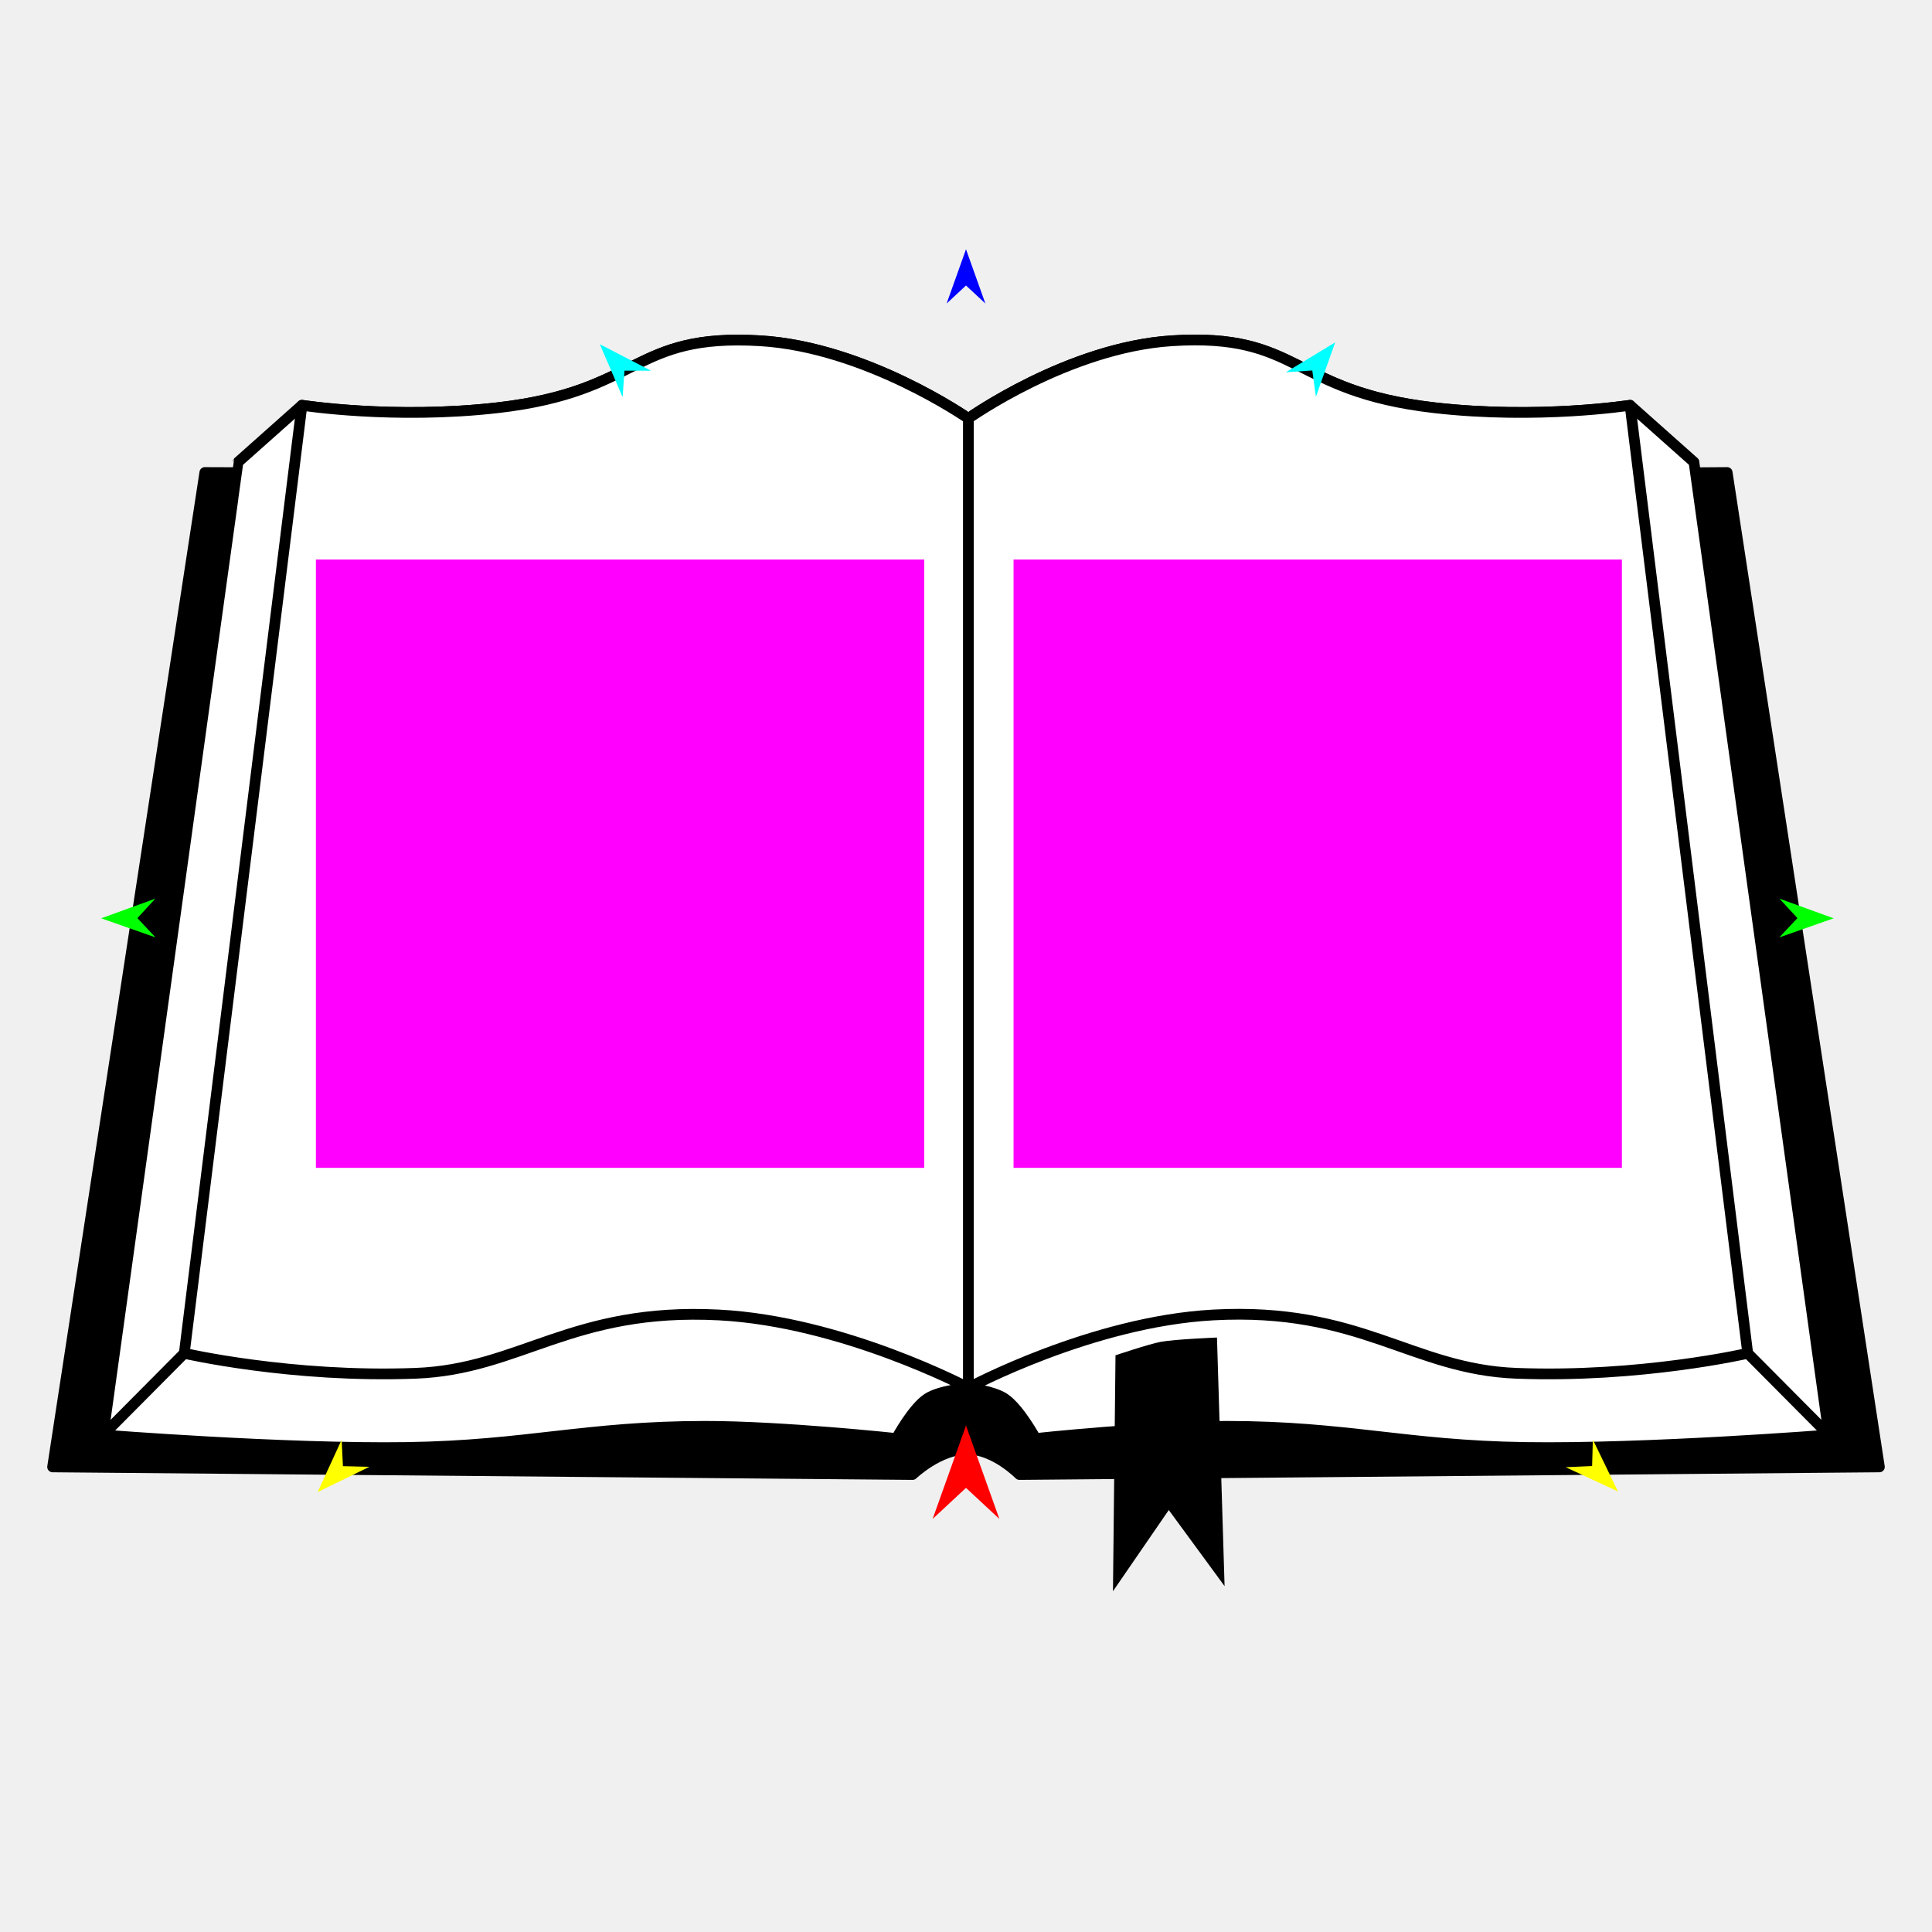
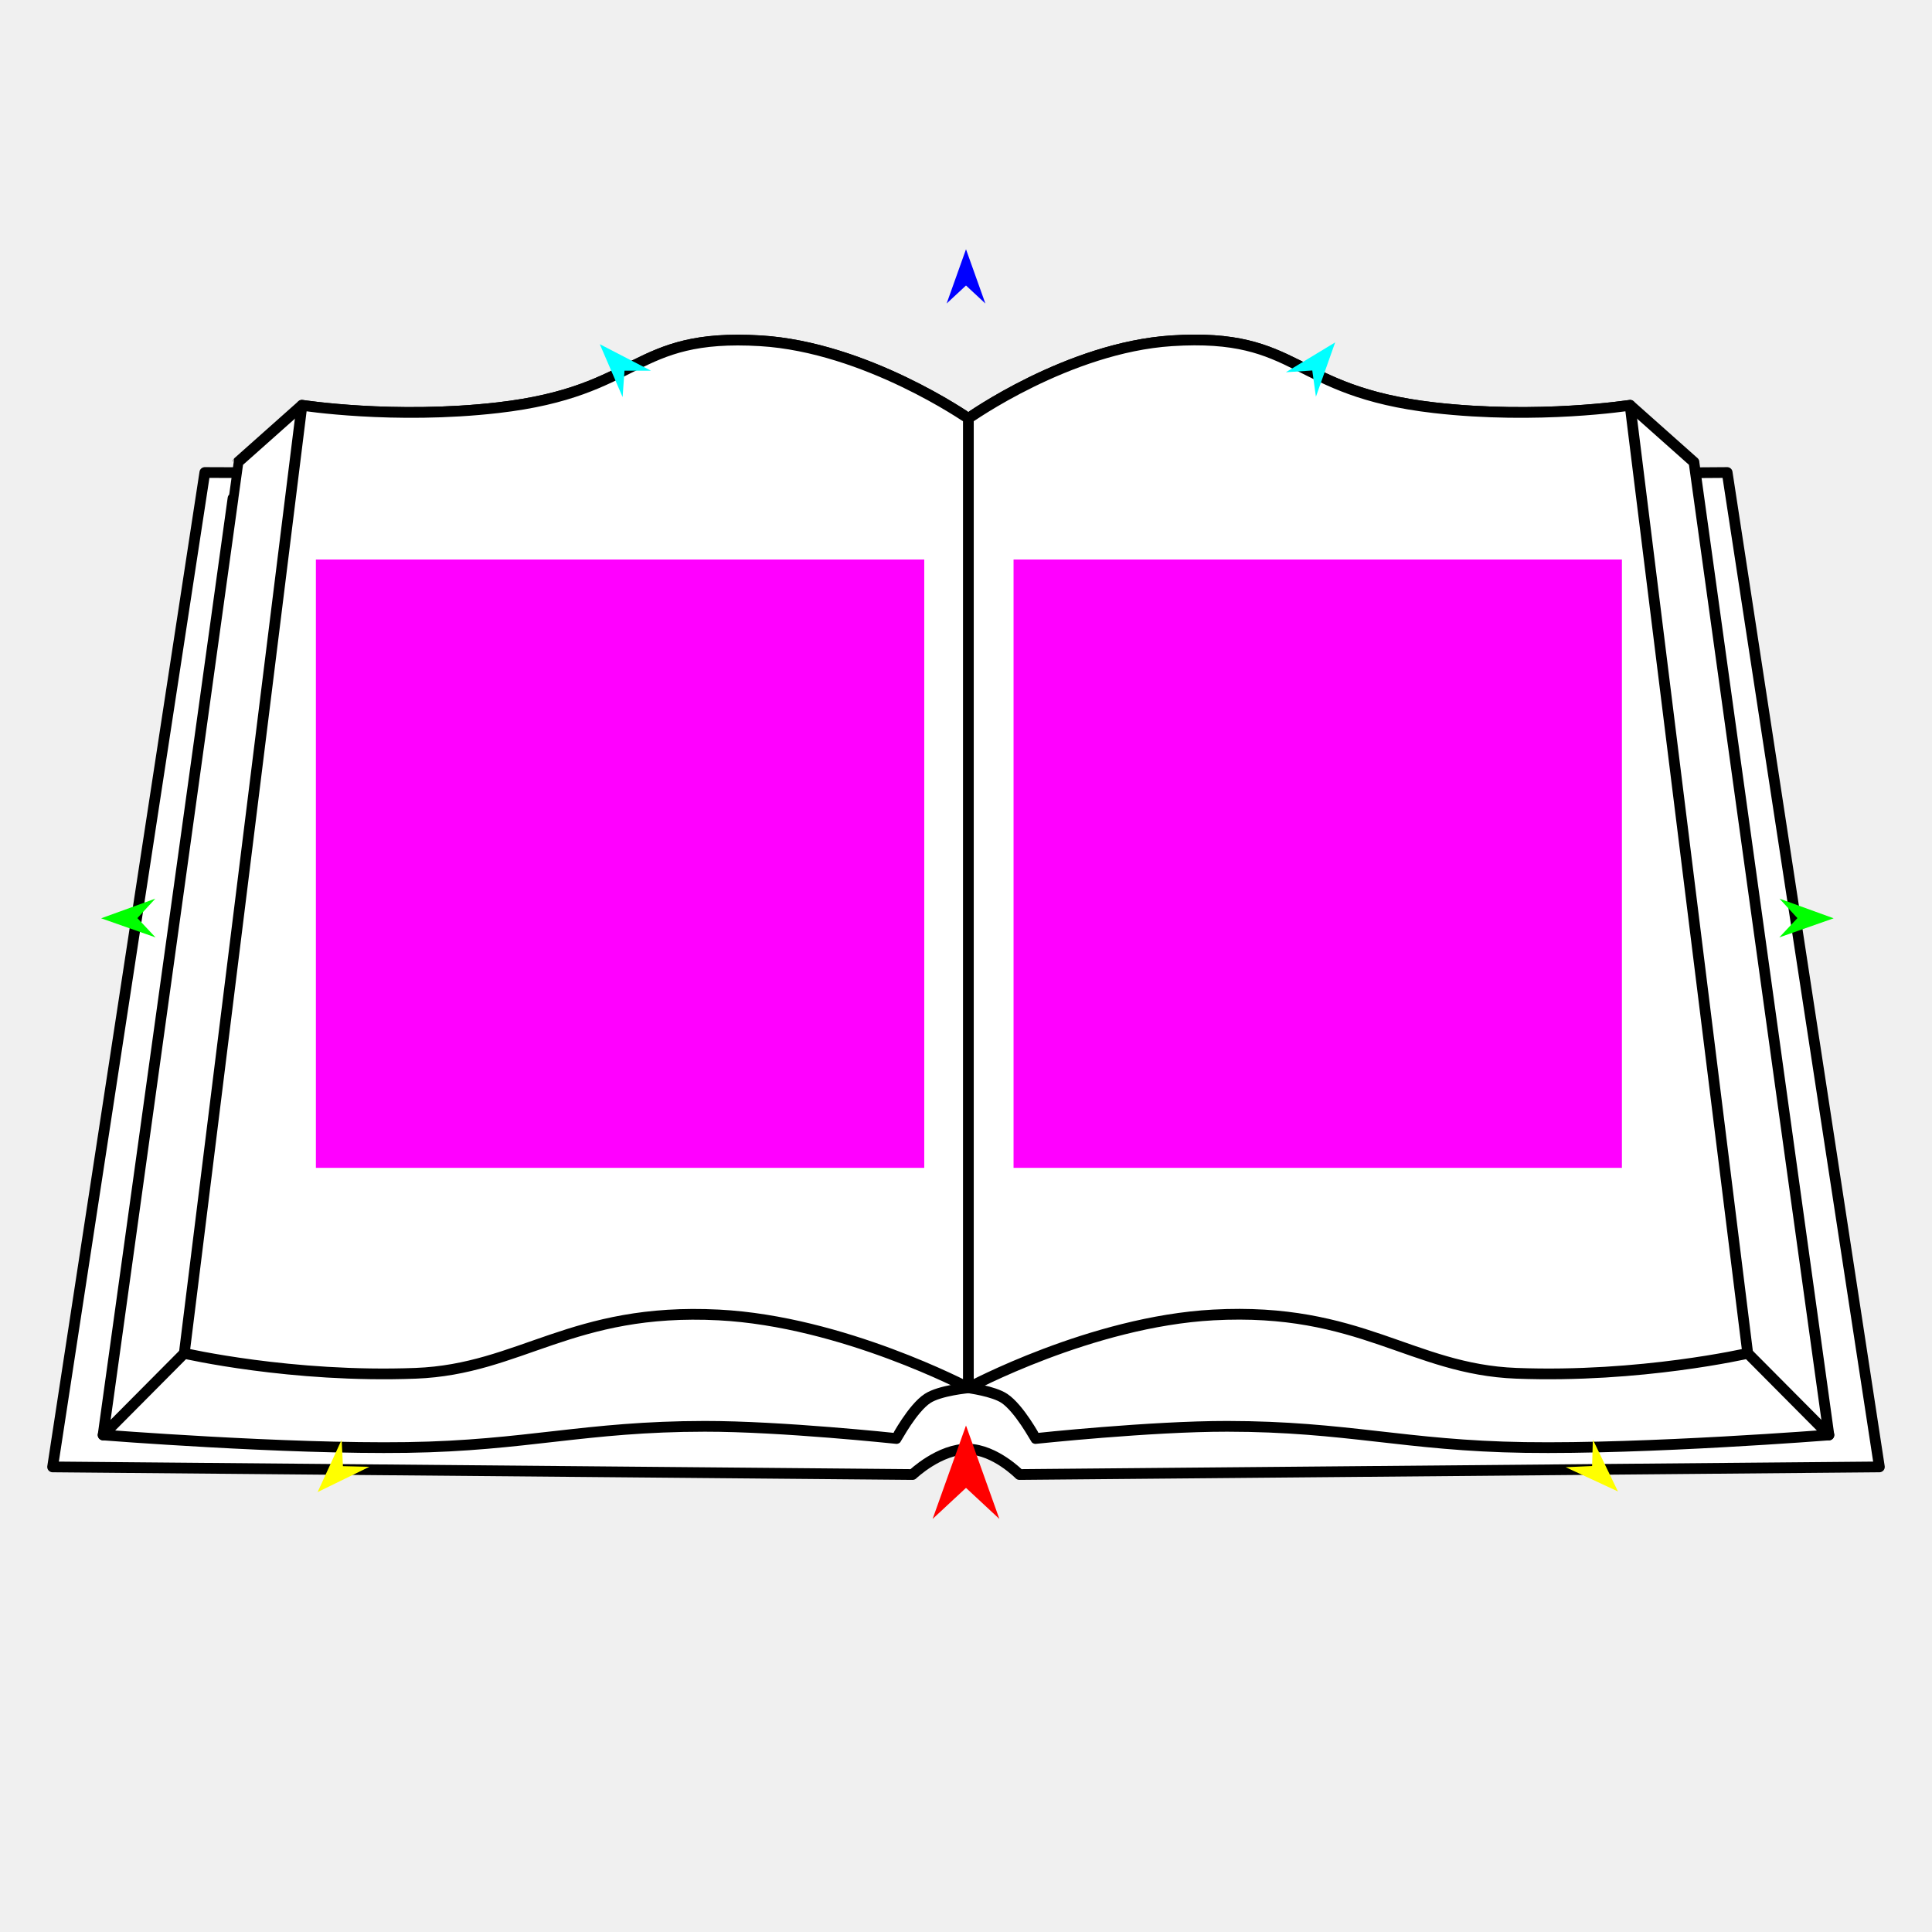
<svg xmlns="http://www.w3.org/2000/svg" version="1.1" id="Frame_0" width="720px" height="720px">
  <g id="book_open">
    <g id="book">
-       <path fill="#000000" fill-rule="evenodd" stroke="#000000" stroke-width="4" stroke-linecap="round" stroke-linejoin="round" d="M 643.669 176.090 C 643.675 176.127 700.388 546.638 700.394 546.675 C 700.362 546.676 379.946 549.511 379.914 549.511 C 379.912 549.510 370.858 540.264 360.884 540.058 C 350.161 539.836 340.088 549.510 340.086 549.511 C 340.054 549.511 19.638 546.676 19.606 546.675 C 19.611 546.638 76.325 176.127 76.331 176.090 C 76.388 176.090 453.244 177.691 643.669 176.090 Z" />
-       <path fill="#ffffff" fill-rule="evenodd" stroke="#000000" stroke-width="4" stroke-linecap="round" stroke-linejoin="round" d="M 534.420 151.937 C 573.273 156.401 607.467 151.026 607.475 151.026 C 615.414 158.088 631.290 172.211 631.293 172.213 C 631.293 172.214 681.570 534.740 681.575 534.775 C 681.564 534.775 613.660 540.116 568.238 539.432 C 523.729 538.762 501.879 531.588 457.366 531.552 C 428.702 531.528 385.943 536.093 385.936 536.093 C 385.935 536.091 379.835 524.827 374.293 521.135 C 370.207 518.414 360.886 517.202 360.884 517.202 C 360.883 517.202 350.329 518.140 345.707 521.135 C 340.119 524.757 334.065 536.091 334.064 536.093 C 334.057 536.093 291.298 531.528 262.634 531.552 C 218.121 531.588 196.271 538.762 151.762 539.432 C 106.340 540.116 38.436 534.775 38.425 534.775 C 38.430 534.740 86.829 185.760 86.833 185.725 C 86.834 185.724 88.707 172.214 88.707 172.213 C 88.710 172.211 104.586 158.088 112.525 151.026 C 112.525 151.026 146.727 156.401 185.580 151.937 C 239.241 145.771 235.271 124.113 283.356 127.001 C 322.792 129.371 360.877 155.945 360.884 155.948 C 360.892 155.945 398.007 129.498 436.644 127.001 C 484.716 123.895 480.759 145.771 534.420 151.937 Z" />
-       <path fill="#ffffff" fill-rule="evenodd" stroke="#000000" stroke-width="4" stroke-linecap="round" stroke-linejoin="round" d="M 651.329 504.339 C 651.325 504.304 607.479 151.061 607.475 151.026 C 607.467 151.026 573.273 156.401 534.420 151.937 C 480.759 145.771 484.716 123.895 436.644 127.001 C 398.007 129.498 360.892 155.945 360.884 155.948 C 360.884 155.984 360.884 517.166 360.884 517.202 C 360.894 517.199 406.754 492.507 452.142 490.047 C 506.975 487.075 525.999 510.288 565.096 511.787 C 611.394 513.562 651.321 504.340 651.329 504.339 M 68.671 504.339 C 68.675 504.304 112.521 151.061 112.525 151.026 C 112.533 151.026 146.727 156.401 185.580 151.937 C 239.241 145.771 235.271 124.113 283.356 127.001 C 322.792 129.371 360.877 155.945 360.884 155.948 C 360.884 155.984 360.884 517.166 360.884 517.202 C 360.875 517.199 314.062 492.409 267.858 490.047 C 213.016 487.244 194.001 510.288 154.904 511.787 C 108.606 513.562 68.679 504.340 68.671 504.339 Z" />
+       <path fill="#ffffff" fill-rule="evenodd" stroke="#000000" stroke-width="4" stroke-linecap="round" stroke-linejoin="round" d="M 643.669 176.090 C 643.675 176.127 700.388 546.638 700.394 546.675 C 700.362 546.675 379.946 549.511 379.914 549.511 C 379.912 549.510 370.858 540.264 360.885 540.058 C 350.161 539.836 340.088 549.510 340.086 549.511 C 340.054 549.511 19.638 546.675 19.606 546.675 C 19.611 546.638 76.325 176.127 76.331 176.090 C 76.387 176.090 453.244 177.691 643.669 176.090 Z" />
+       <path fill="#ffffff" fill-rule="evenodd" stroke="#000000" stroke-width="4" stroke-linecap="round" stroke-linejoin="round" d="M 534.420 151.937 C 573.272 156.401 607.467 151.026 607.474 151.026 C 615.414 158.088 631.290 172.210 631.293 172.213 C 631.293 172.214 681.570 534.740 681.575 534.775 C 681.563 534.775 613.660 540.116 568.238 539.432 C 523.730 538.762 501.880 531.588 457.366 531.551 C 428.702 531.528 385.943 536.093 385.936 536.093 C 385.935 536.092 379.835 524.827 374.293 521.135 C 370.207 518.414 360.886 517.202 360.885 517.202 C 360.883 517.202 350.329 518.140 345.707 521.135 C 340.119 524.757 334.065 536.092 334.064 536.093 C 334.057 536.093 291.298 531.528 262.634 531.551 C 218.120 531.588 196.270 538.762 151.762 539.432 C 106.340 540.116 38.437 534.775 38.425 534.775 C 38.430 534.740 86.829 185.760 86.833 185.725 C 86.834 185.724 88.707 172.214 88.707 172.213 C 88.710 172.210 104.586 158.088 112.526 151.026 C 112.526 151.026 146.728 156.401 185.580 151.937 C 239.241 145.771 235.271 124.113 283.356 127.001 C 322.792 129.371 360.877 155.945 360.885 155.948 C 360.892 155.945 398.007 129.499 436.644 127.001 C 484.716 123.895 480.759 145.771 534.420 151.937 Z" />
+       <path fill="#ffffff" fill-rule="evenodd" stroke="#000000" stroke-width="4" stroke-linecap="round" stroke-linejoin="round" d="M 651.329 504.339 C 651.325 504.304 607.479 151.061 607.474 151.026 C 607.467 151.026 573.272 156.401 534.420 151.937 C 480.759 145.771 484.716 123.895 436.644 127.001 C 398.007 129.499 360.892 155.945 360.885 155.948 C 360.885 155.984 360.885 517.166 360.885 517.202 C 360.894 517.199 406.754 492.507 452.141 490.047 C 506.975 487.075 525.998 510.288 565.096 511.787 C 611.394 513.562 651.321 504.340 651.329 504.339 M 68.671 504.339 C 68.675 504.304 112.521 151.061 112.526 151.026 C 112.533 151.026 146.728 156.401 185.580 151.937 C 239.241 145.771 235.271 124.113 283.356 127.001 C 322.792 129.371 360.877 155.945 360.885 155.948 C 360.885 155.984 360.885 517.166 360.885 517.202 C 360.875 517.199 314.062 492.409 267.859 490.047 C 213.016 487.244 194.002 510.288 154.904 511.787 C 108.606 513.562 68.679 504.340 68.671 504.339 Z" />
      <path fill="none" stroke="#000000" stroke-width="4" stroke-linecap="round" stroke-linejoin="round" d="M 68.671 504.339 C 58.589 514.484 48.507 524.629 38.425 534.775 M 651.329 504.339 C 661.411 514.484 671.493 524.629 681.575 534.775 " />
-       <path fill="#000000" fill-rule="evenodd" stroke="none" d="M 456.367 591.108 C 456.365 591.105 435.571 562.749 435.569 562.746 C 435.567 562.749 414.773 592.995 414.771 592.999 C 414.771 592.990 415.716 505.088 415.716 505.079 C 415.718 505.079 428.137 500.892 432.544 500.068 C 437.827 499.081 453.529 498.461 453.531 498.461 C 453.531 498.462 456.367 591.098 456.367 591.108 Z" />
    </g>
    <g id="specs">
      <path fill="#ff00ff" fill-rule="evenodd" stroke="none" d="M 117.724 435.226 C 117.747 435.226 344.421 435.226 344.444 435.226 C 344.444 435.203 344.444 208.528 344.444 208.505 C 344.421 208.505 117.747 208.505 117.724 208.505 C 117.724 208.528 117.724 435.203 117.724 435.226 Z" />
      <path fill="#ff0000" fill-rule="evenodd" stroke="none" d="M 360.000 531.244 C 360.001 531.247 372.432 566.053 372.433 566.056 C 372.432 566.055 360.001 554.489 360.000 554.488 C 359.999 554.489 347.568 566.055 347.567 566.056 C 347.568 566.053 359.999 531.247 360.000 531.244 Z" />
      <path fill="#0000ff" fill-rule="evenodd" stroke="none" d="M 360.000 92.894 C 360.001 92.896 367.221 113.114 367.222 113.116 C 367.221 113.116 360.001 106.397 360.000 106.397 C 359.999 106.397 352.779 113.116 352.778 113.116 C 352.779 113.114 359.999 92.896 360.000 92.894 Z" />
      <path fill="#00ff00" fill-rule="evenodd" stroke="none" d="M 37.701 342.224 C 37.703 342.223 57.884 334.900 57.886 334.899 C 57.886 334.900 51.204 342.155 51.203 342.156 C 51.204 342.156 57.958 349.343 57.959 349.344 C 57.957 349.343 37.703 342.224 37.701 342.224 Z" />
      <path fill="#ffff00" fill-rule="evenodd" stroke="none" d="M 118.365 556.056 C 118.366 556.054 127.326 536.544 127.327 536.542 C 127.327 536.543 127.799 546.395 127.799 546.396 C 127.800 546.396 137.660 546.635 137.661 546.635 C 137.659 546.636 118.367 556.055 118.365 556.056 Z" />
      <path fill="#ffff00" fill-rule="evenodd" stroke="none" d="M 602.961 555.817 C 602.960 555.815 593.610 536.489 593.609 536.487 C 593.609 536.488 593.334 546.347 593.334 546.348 C 593.333 546.348 583.480 546.785 583.479 546.785 C 583.481 546.786 602.959 555.816 602.961 555.817 Z" />
      <path fill="#00ff00" fill-rule="evenodd" stroke="none" d="M 683.345 342.224 C 683.343 342.223 663.161 334.900 663.159 334.899 C 663.160 334.900 669.842 342.155 669.843 342.156 C 669.842 342.156 663.087 349.343 663.087 349.344 C 663.089 349.343 683.343 342.224 683.345 342.224 Z" />
      <path fill="#00ffff" fill-rule="evenodd" stroke="none" d="M 497.574 127.600 C 497.573 127.602 490.406 147.839 490.405 147.841 C 490.405 147.840 489.048 138.071 489.047 138.070 C 489.046 138.070 479.205 138.720 479.204 138.720 C 479.206 138.719 497.572 127.601 497.574 127.600 Z" />
      <path fill="#00ffff" fill-rule="evenodd" stroke="none" d="M 223.527 128.271 C 223.527 128.273 232.028 147.987 232.029 147.989 C 232.029 147.988 232.731 138.150 232.731 138.149 C 232.732 138.149 242.595 138.142 242.596 138.142 C 242.594 138.141 223.529 128.272 223.527 128.271 Z" />
      <path fill="#ff00ff" fill-rule="evenodd" stroke="none" d="M 377.721 435.226 C 377.744 435.226 604.419 435.226 604.442 435.226 C 604.442 435.203 604.442 208.528 604.442 208.505 C 604.419 208.505 377.744 208.505 377.721 208.505 C 377.721 208.528 377.721 435.203 377.721 435.226 Z" />
    </g>
  </g>
</svg>
